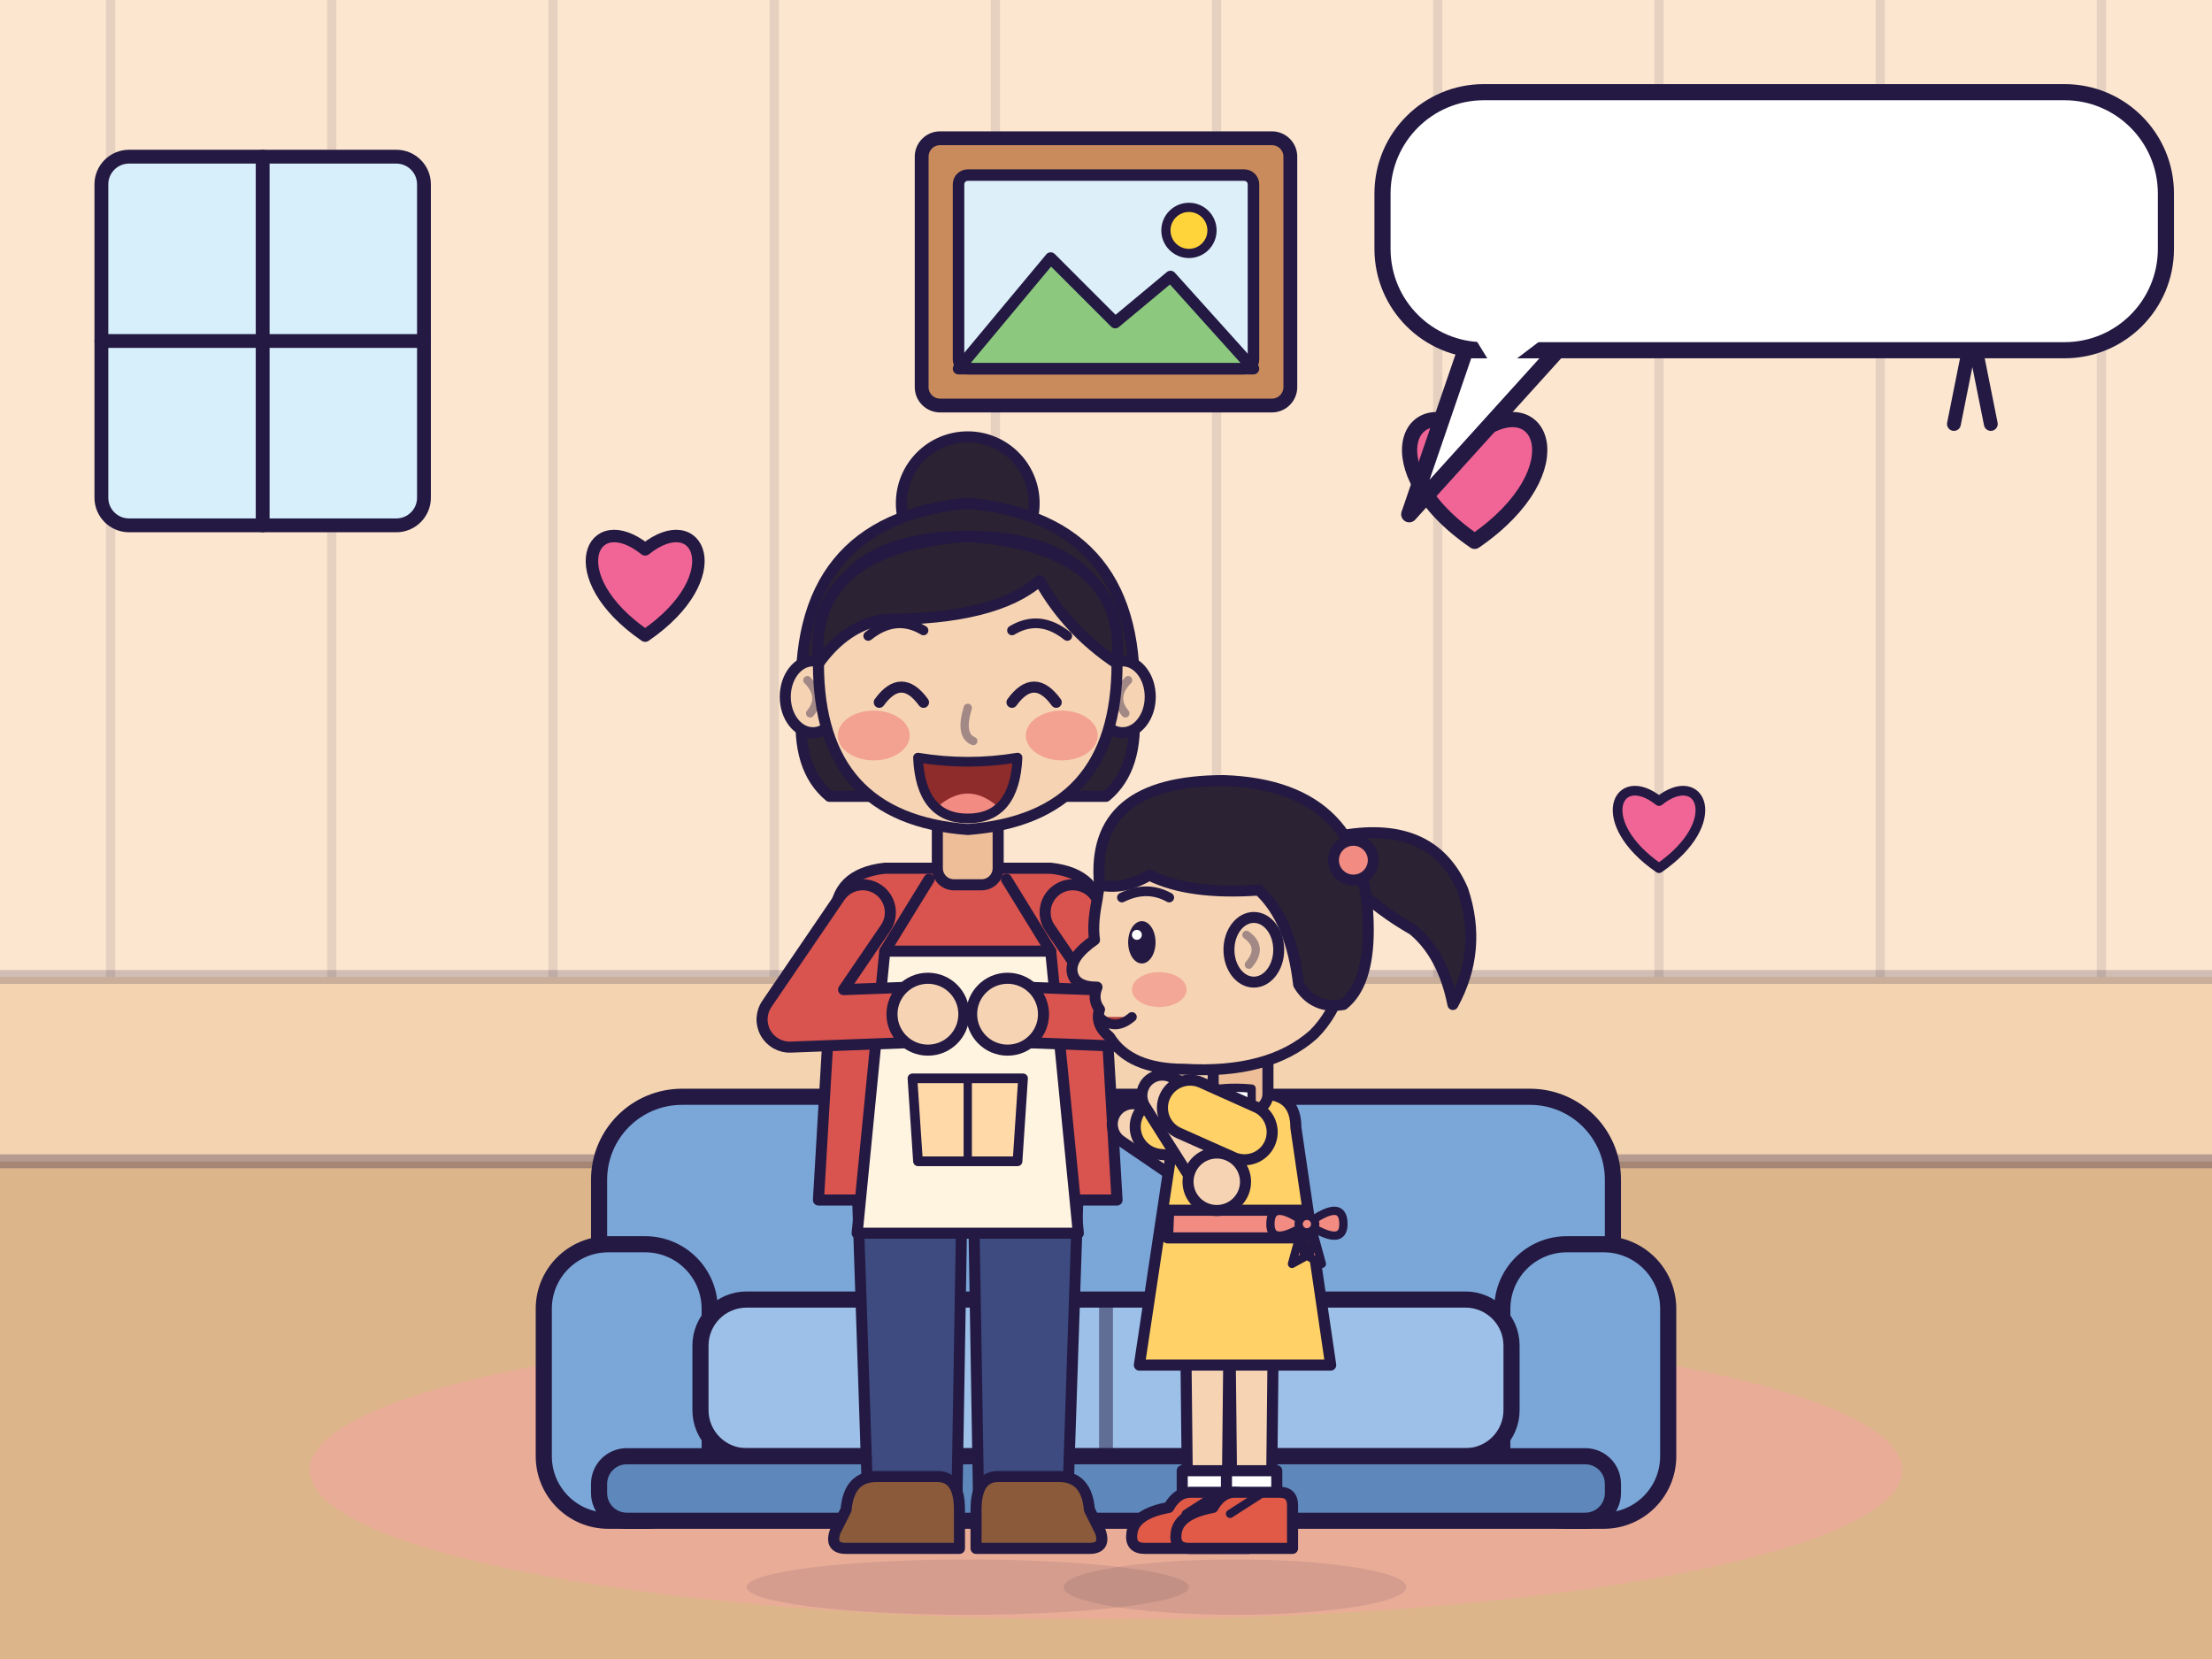
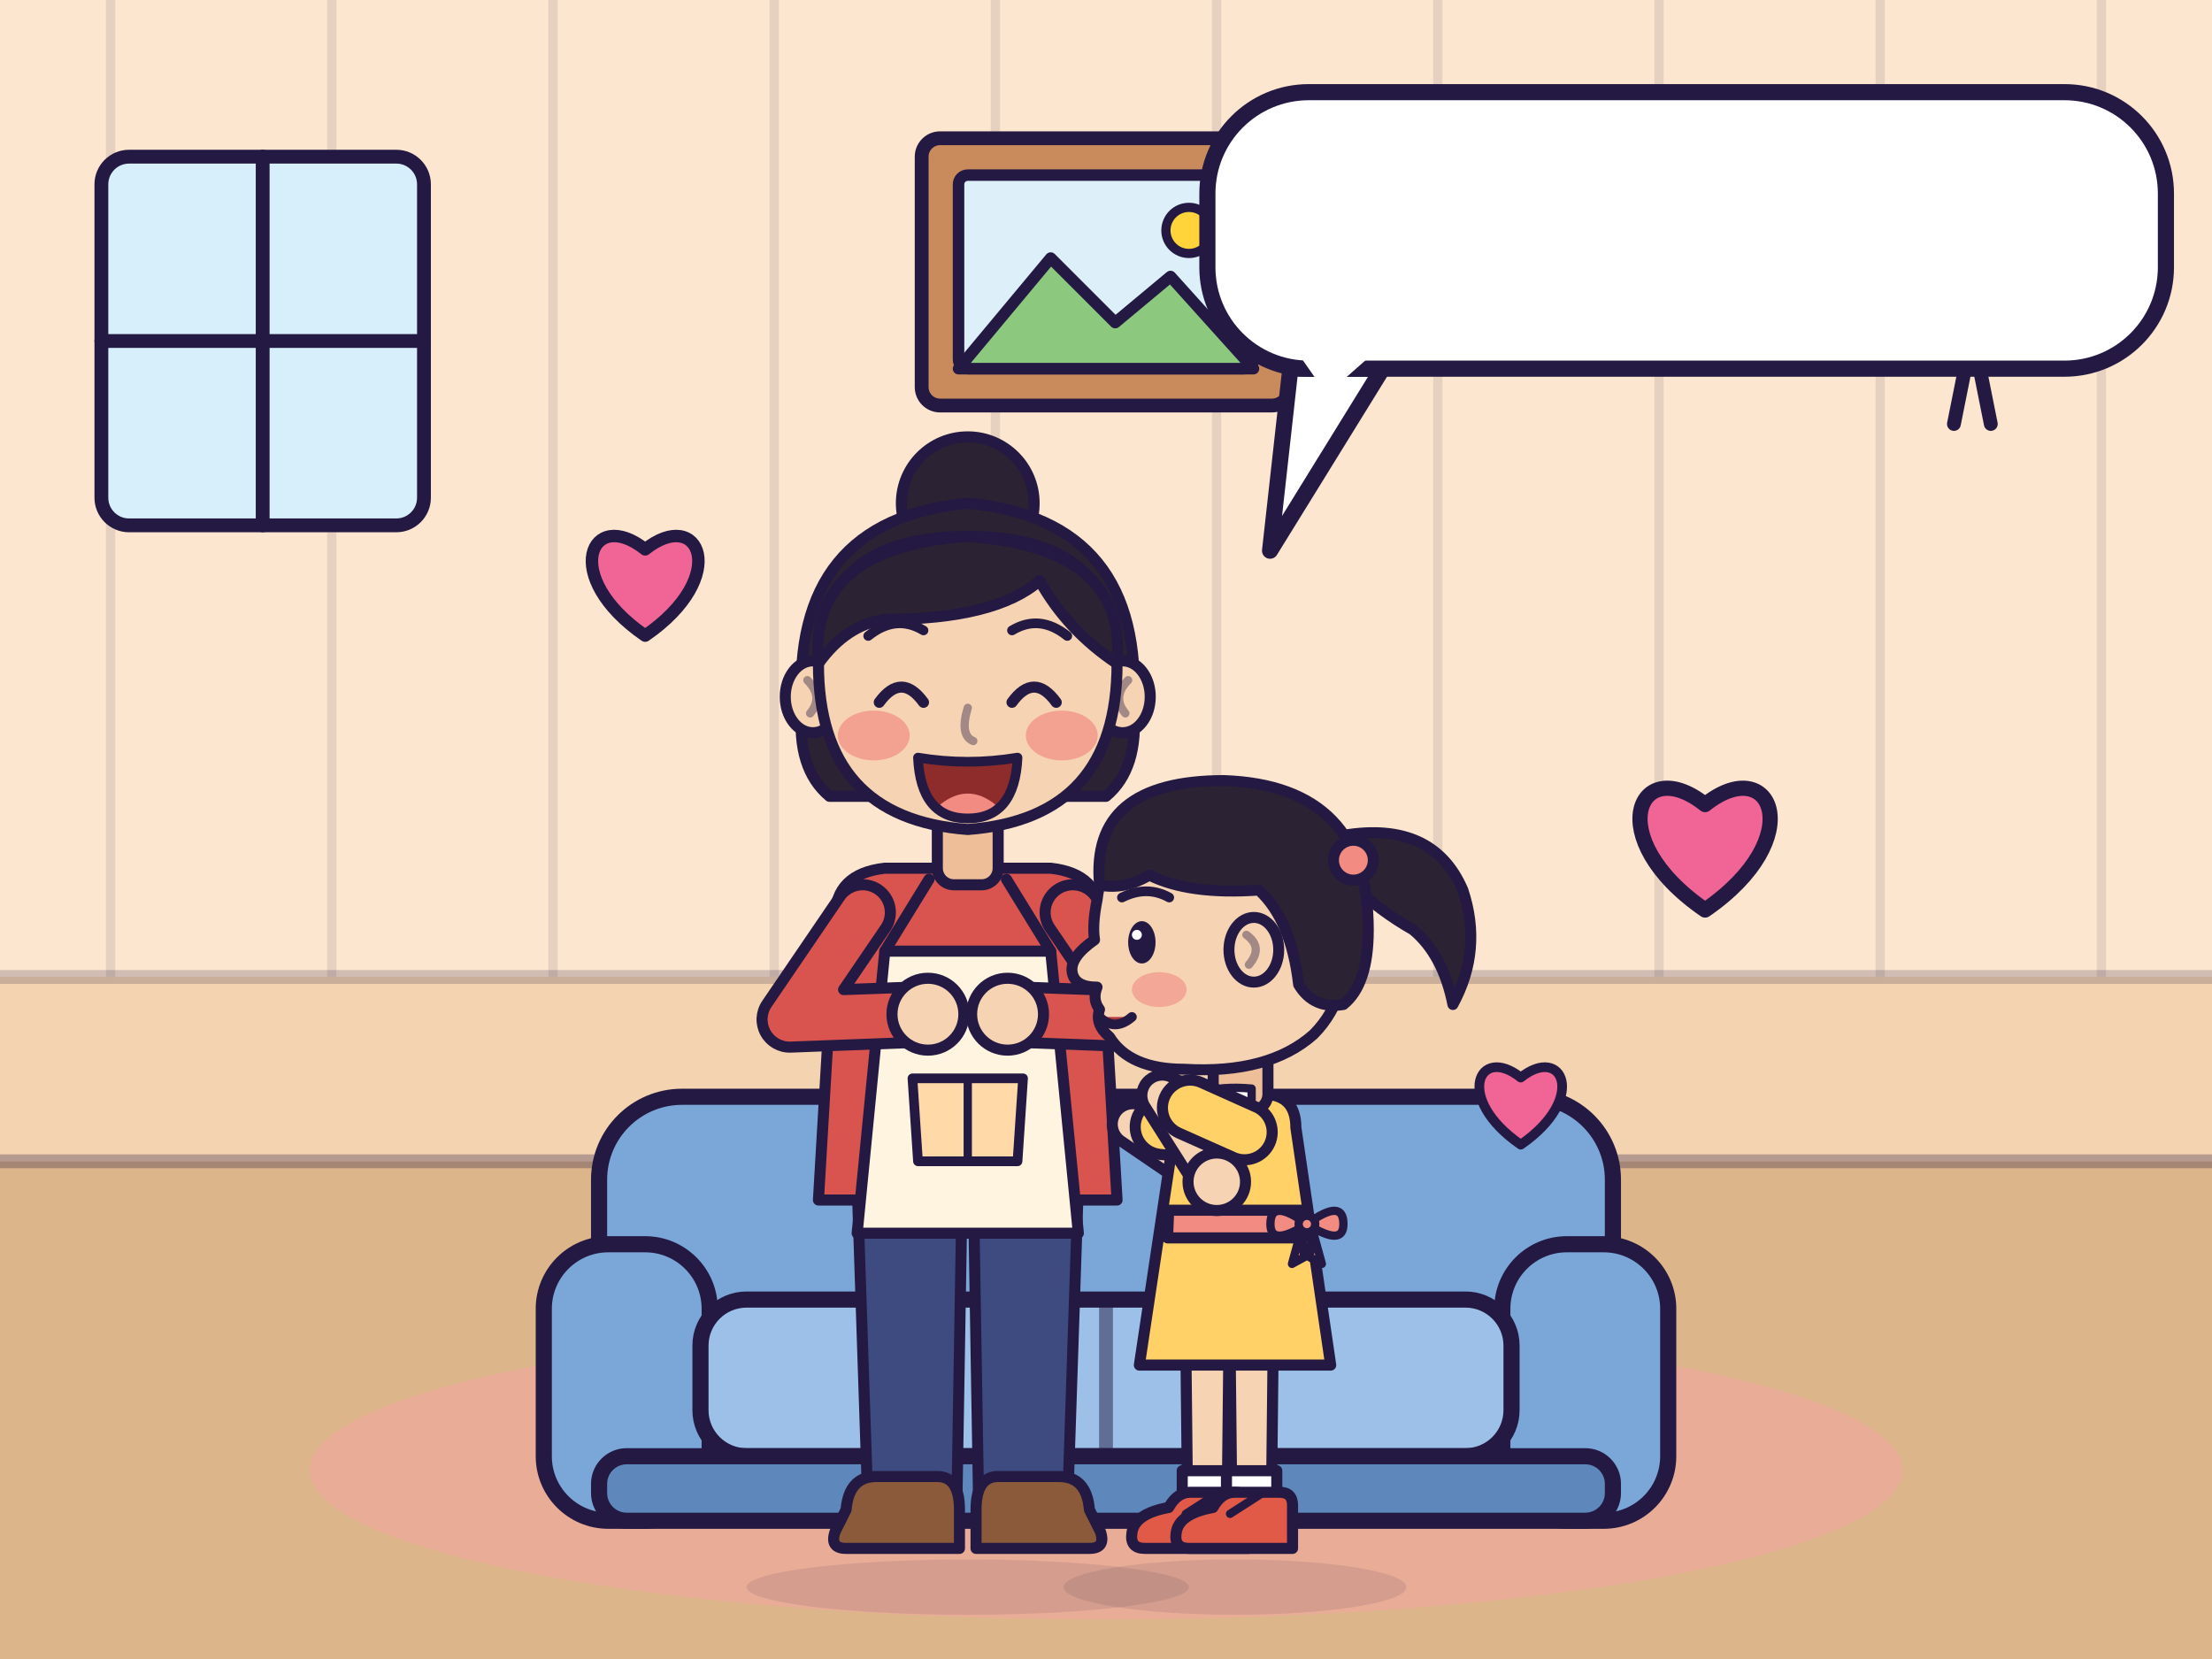
<svg xmlns="http://www.w3.org/2000/svg" viewBox="0 0 480 360" role="img" aria-label="Mom and Little Sister hug tight in the living room, hearts floating around them. Little Sister: &quot;妈妈，我爱你！&quot;">
  <g stroke="#231942" stroke-width="3.5" stroke-linejoin="round" stroke-linecap="round">
    <rect x="0" y="0" width="480" height="360" fill="#FCE6CF" stroke="none" />
    <path d="M24 0L24 212M72 0L72 212M120 0L120 212M168 0L168 212M216 0L216 212M264 0L264 212M312 0L312 212M360 0L360 212M408 0L408 212M456 0L456 212" fill="none" stroke-width="2" opacity="0.1" />
    <rect x="0" y="212" width="480" height="40" fill="#F3D3B0" stroke="none" />
    <path d="M0 212L480 212" fill="none" stroke-width="3" opacity="0.2" />
    <rect x="0" y="252" width="480" height="108" fill="#DDB58A" stroke="none" />
    <path d="M0 252L480 252" fill="none" stroke-width="3" opacity="0.3" />
    <ellipse cx="240" cy="319" rx="172.8" ry="32.4" fill="#F2A7A0" opacity="0.6" stroke="none" />
    <rect x="22" y="34" width="70" height="80" rx="6" fill="#D7EEFB" stroke-width="3" />
    <path d="M57 34L57 114M22 74L92 74" fill="none" stroke-width="3" />
    <rect x="200" y="30" width="80" height="58" rx="4" fill="#C98B5B" stroke-width="3" />
    <rect x="208" y="38" width="64" height="42" rx="2" fill="#DDF0FA" stroke-width="2.5" />
    <path d="M208 80L228 56L242 70L254 60L272 80Z" fill="#8CC97E" stroke-width="2.5" />
    <circle cx="258" cy="50" r="5" fill="#FFD43B" stroke-width="2" />
    <path d="M428 40L444 56L428 72L412 56Z" fill="#E03131" stroke-width="3" />
    <path d="M428 24L428 40M428 72L424 92M428 72L432 92" fill="none" stroke-width="3" />
    <g transform="translate(240 336)">
      <g class="prop p-sofa">
        <rect x="-110" y="-98" width="220" height="60" rx="18" fill="#7AA6D8" />
        <rect x="-122" y="-66" width="36" height="60" rx="14" fill="#7AA6D8" />
        <rect x="86" y="-66" width="36" height="60" rx="14" fill="#7AA6D8" />
        <rect x="-88" y="-54" width="176" height="34" rx="10" fill="#9CC0E8" />
        <path d="M0-54L0-20" fill="none" stroke-width="3" opacity="0.5" />
        <rect x="-110" y="-20" width="220" height="14" rx="6" fill="#5E88BB" />
      </g>
    </g>
    <g transform="translate(140 140) scale(0.9 0.9)">
      <g class="prop p-heart">
        <path d="M0-2.3C-20.8-16.6-13-33.5 0-23.1C13-33.5 20.8-16.6 0-2.3Z" fill="#F06595" stroke-width="3" />
      </g>
    </g>
-     <g transform="translate(320 120) scale(1.1 1.1)">
+     <g transform="translate(370 200) scale(1.1 1.1)">
      <g class="prop p-heart">
        <path d="M0-2.3C-20.8-16.6-13-33.5 0-23.1C13-33.5 20.8-16.6 0-2.3Z" fill="#F06595" stroke-width="3" />
      </g>
    </g>
-     <g transform="translate(360 190) scale(0.7 0.7)">
+     <g transform="translate(330 250) scale(0.7 0.7)">
      <g class="prop p-heart">
        <path d="M0-2.3C-20.8-16.6-13-33.5 0-23.1C13-33.5 20.8-16.6 0-2.3Z" fill="#F06595" stroke-width="3" />
      </g>
    </g>
    <g transform="translate(210 336) scale(0.6 0.6)">
      <g class="char c-1 ch-mama">
        <g transform="translate(-150 -432)">
          <ellipse class="shadow" cx="150" cy="446" rx="80" ry="10" fill="#231942" stroke="none" opacity="0.1" />
          <g class="figure" stroke="#231942" stroke-width="4" stroke-linejoin="round" stroke-linecap="round">
            <g class="legs">
              <path d="M110 300L148 300L146 420L114 420Z" fill="#3D4B80" />
              <path d="M190 300L152 300L154 420L186 420Z" fill="#3D4B80" />
              <path d="M147 418Q147 406 139 406L117 406Q107 406 106 418L102 426Q100 432 106 432L147 432Z" fill="#8A5A3B" />
              <path d="M153 418Q153 406 161 406L183 406Q193 406 194 418L198 426Q200 432 194 432L153 432Z" fill="#8A5A3B" />
            </g>
            <g transform="translate(150 300)">
              <g class="upper">
                <g transform="translate(-150 -300)">
                  <g class="body">
                    <path d="M102 204Q102 188 120 186L180 186Q198 188 198 204L204 306L96 306Z" fill="#D9534F" />
                    <path class="apron" d="M120 216L180 216L190 318L110 318Z" fill="#FFF4E0" />
                    <path d="M120 216L136 190M180 216L164 190" fill="none" stroke-width="4" />
                    <path d="M130 262L170 262L168 292L132 292Z" fill="#FFD9A8" stroke-width="3.5" />
                    <path d="M150 262L150 292" fill="none" stroke-width="3" />
                    <g class="neck">
                      <rect x="139" y="164" width="22" height="28" rx="6" fill="#EDBE98" />
                    </g>
                  </g>
                  <g transform="translate(150 172)">
                    <g class="head">
                      <g transform="translate(-150 -172)">
                        <g transform="translate(150 118) scale(1)" stroke-width="4">
                          <g class="hair-back">
                            <circle cx="0" cy="-64" r="24" fill="#2B2233" />
                            <path d="M-60 10Q-64-58 0-64Q64-58 60 10Q62 32 50 42L-50 42Q-62 32-60 10Z" fill="#2B2233" />
                          </g>
                          <g class="ears">
                            <ellipse cx="-56" cy="6" rx="10" ry="13" fill="#F6D3B3" />
                            <ellipse cx="56" cy="6" rx="10" ry="13" fill="#F6D3B3" />
                            <path d="M-58 0Q-52 6-57 12" fill="none" stroke-width="3" opacity="0.4" />
                            <path d="M58 0Q52 6 57 12" fill="none" stroke-width="3" opacity="0.4" />
                          </g>
                          <path class="face" d="M-54-6Q-54-52 0-52Q54-52 54-6Q54 50 0 54Q-54 50-54-6Z" fill="#F6D3B3" />
                          <g class="hair">
                            <path d="M-54-6Q-58-48 0-52Q58-48 54-6Q36-18 26-36Q10-22-30-22Q-44-20-54-6Z" fill="#2B2233" />
                          </g>
                          <g class="cheeks">
                            <ellipse cx="-34" cy="20" rx="13" ry="9" fill="#F28B82" stroke="none" opacity="0.7" />
                            <ellipse cx="34" cy="20" rx="13" ry="9" fill="#F28B82" stroke="none" opacity="0.7" />
                          </g>
                          <g class="brows">
                            <path d="M-36-16Q-26-24-16-18M16-18Q26-24 36-16" fill="none" stroke-width="3.5" />
                          </g>
                          <g transform="translate(0 4)">
                            <g class="eyes">
                              <g transform="translate(0 -4)">
                                <path d="M-32 8Q-24-3-16 8M16 8Q24-3 32 8" fill="none" stroke-width="4" />
                              </g>
                            </g>
                          </g>
                          <g class="nose">
                            <path d="M0 10Q-3 20 2 22" fill="none" stroke-width="3" opacity="0.4" />
                          </g>
                          <g class="mouth">
                            <path d="M-18 28Q0 31 18 28Q17 50 0 50Q-17 50-18 28Z" fill="#8E2B2B" stroke="none" />
                            <path d="M-10 45Q0 37 10 45Q6 50 0 50Q-6 50-10 45Z" fill="#F28B82" stroke="none" />
                            <path d="M-18 28Q0 31 18 28Q17 50 0 50Q-17 50-18 28Z" fill="none" stroke-width="3.5" />
                          </g>
                        </g>
                      </g>
                    </g>
                  </g>
                  <g transform="translate(188 202)">
                    <g class="arm-left">
                      <g transform="translate(-188 -202)">
                        <path d="M179.7 207.6L194.9 229.9L169.8 229A10 10 0 0 0 169 249L214 250.7A10 10 0 0 0 222.6 235L196.3 196.4A10 10 0 0 0 179.7 207.6Z" fill="#D9534F" />
                        <circle class="hand" cx="164.4" cy="238.8" r="13" fill="#F6D3B3" />
                      </g>
                    </g>
                  </g>
                  <g transform="translate(112 202)">
                    <g class="arm-right">
                      <g transform="translate(-112 -202)">
                        <path d="M103.7 196.4L77.4 235A10 10 0 0 0 86 250.7L131 249A10 10 0 0 0 130.2 229L105.1 229.9L120.3 207.6A10 10 0 0 0 103.7 196.4Z" fill="#D9534F" />
                        <circle class="hand" cx="135.6" cy="238.8" r="13" fill="#F6D3B3" />
                      </g>
                    </g>
                  </g>
                </g>
              </g>
            </g>
          </g>
        </g>
      </g>
    </g>
    <g transform="translate(268 336) scale(-0.6 0.6)">
      <g class="char c-2 ch-meimei act">
        <g transform="translate(-150 -432)">
          <ellipse class="shadow" cx="150" cy="446" rx="62" ry="10" fill="#231942" stroke="none" opacity="0.1" />
          <g class="figure" stroke="#231942" stroke-width="4" stroke-linejoin="round" stroke-linecap="round">
            <g class="legs">
              <path d="M151.9 329.7L168.1 329.7L167.1 422.6L152.9 422.6Z" fill="#F6D3B3" />
              <path d="M150.9 403.9L169.1 403.9L169.1 422.6L150.9 422.6Z" fill="#FFFFFF" />
              <path d="M135.9 329.7L152.1 329.7L151.1 422.6L136.9 422.6Z" fill="#F6D3B3" />
              <path d="M134.9 403.9L153.1 403.9L153.1 422.6L134.9 422.6Z" fill="#FFFFFF" />
              <path d="M145.2 432L145.2 416.4Q145.2 411.7 149.9 411.7L166.2 411.7Q170.9 411.7 174 417.2Q186.5 419.5 187.3 426.5Q188.1 432 182.6 432Z" fill="#E05A47" />
              <path d="M156.9 412.5L167.8 419.5" fill="none" stroke-width="3" />
              <path d="M129.2 432L129.2 416.4Q129.2 411.7 133.9 411.7L150.2 411.7Q154.9 411.7 158 417.2Q170.5 419.5 171.3 426.5Q172.1 432 166.6 432Z" fill="#E05A47" />
              <path d="M140.9 412.5L151.8 419.5" fill="none" stroke-width="3" />
            </g>
            <g transform="translate(150 333.7)">
              <g class="upper">
                <g transform="translate(-150 -333.7)">
                  <g transform="translate(154 281.7)">
                    <g class="arm-right">
                      <g transform="translate(-154 -281.7)">
                        <path d="M154.7 289L161.6 287.8L156.6 290.5A7.4 7.4 0 0 0 164.9 302.6L191.3 284.6A7.4 7.4 0 0 0 186.4 271.2L153.3 274.4A7.4 7.4 0 0 0 154.7 289Z" fill="#F6D3B3" />
                        <path d="M155 291.7L177.1 289.5A10 10 0 0 0 175.1 269.6L153 271.8A10 10 0 0 0 155 291.7Z" fill="#FFD166" />
                        <circle class="hand" cx="156.6" cy="299.4" r="10.4" fill="#F6D3B3" />
                      </g>
                    </g>
                  </g>
                  <g class="body">
                    <path d="M128 279.8Q128 267.7 140.1 267.7L159.9 267.7Q172 268.7 172 281.8L184.6 365.7L115.4 365.7Z" fill="#FFD166" />
                    <path d="M126 309.7L174 309.7L174.4 319.7L125.6 319.7Z" fill="#F28B82" />
                    <g class="bow">
                      <path d="M122 316.7L118.6 329.1L123 326.7Z" fill="#F28B82" stroke-width="3" />
                      <path d="M126 316.7L129.4 329.1L125 326.7Z" fill="#F28B82" stroke-width="3" />
                      <path d="M124 314.7Q110.8 305.1 110.8 314.7Q110.8 323.1 124 314.7Z" fill="#F28B82" stroke-width="3" />
                      <path d="M124 314.7Q137.2 305.1 137.2 314.7Q137.2 323.1 124 314.7Z" fill="#F28B82" stroke-width="3" />
                      <circle cx="124" cy="314.7" r="3" fill="#F28B82" stroke-width="3" />
                    </g>
                    <g class="neck">
                      <rect x="138.1" y="250.7" width="19.8" height="23" rx="6" fill="#EDBE98" />
                    </g>
                    <path d="M144 265.7Q166 263.7 174 275.7Q158 283.7 144 275.7Z" fill="#FFFFFF" stroke-width="3" />
                  </g>
                  <g transform="translate(152 258.7)">
                    <g class="head">
                      <g transform="translate(-152 -258.7)">
                        <g transform="translate(154 210.1) scale(0.9)" stroke-width="4.4">
                          <g class="hair-back">
                            <path d="M-48-40Q-84-46-96-18Q-104 6-92 28Q-88 8-76-2Q-62-10-52-20Z" fill="#2B2233" />
                          </g>
                          <path class="face" d="M-50-8Q-52-54 0-54Q46-54 51-14Q53-4 52 2Q62 9 61 15Q60 21 51 21Q53 26 50 30Q52 36 46 41Q38 54 16 54Q-18 56-36 40Q-52 24-50-8Z" fill="#F6D3B3" />
                          <g class="hair">
                            <path d="M50-20Q54-62 0-62Q-58-60-58-2Q-58 20-48 28Q-36 30-30 20Q-27-6-14-18Q14-16 30-24Q40-18 50-20Z" fill="#2B2233" />
                            <circle cx="-52" cy="-30" r="8" fill="#F28B82" />
                          </g>
                          <g class="ears">
                            <ellipse cx="-12" cy="6" rx="10" ry="13" fill="#F6D3B3" />
                            <path d="M-9 0Q-16 5-10 12" fill="none" stroke-width="3.3" opacity="0.4" />
                          </g>
                          <g class="cheeks">
                            <ellipse cx="26" cy="22" rx="11" ry="7" fill="#F28B82" stroke="none" opacity="0.6" />
                          </g>
                          <g class="brows">
                            <path d="M22-15Q31-20 41-15" fill="none" stroke-width="3.9" />
                          </g>
                          <g transform="translate(33 3)">
                            <g class="eyes">
                              <g transform="translate(-33 -3)">
                                <ellipse cx="33" cy="3" rx="5.5" ry="8.5" fill="#231942" stroke="none" />
                                <circle cx="35" cy="0" r="2" fill="#FFFFFF" stroke="none" />
                              </g>
                            </g>
                          </g>
                          <g class="mouth">
                            <path d="M37 33Q44 39 50 33" fill="#B23A3A" stroke-width="3.9" />
                          </g>
                        </g>
                      </g>
                    </g>
                  </g>
                  <g transform="translate(146 281.7)">
                    <g class="arm-left">
                      <g transform="translate(-146 -281.7)">
                        <path d="M149 288.4L157.1 284.8L153.1 291.2A7.4 7.4 0 0 0 165.5 299.1L182.6 272.1A7.4 7.4 0 0 0 173.4 261.4L143 275A7.4 7.4 0 0 0 149 288.4Z" fill="#F6D3B3" />
                        <path d="M150.1 290.8L170.3 281.8A10 10 0 0 0 162.2 263.5L141.9 272.6A10 10 0 0 0 150.1 290.8Z" fill="#FFD166" />
                        <circle class="hand" cx="156.6" cy="299.4" r="10.4" fill="#F6D3B3" />
                      </g>
                    </g>
                  </g>
                </g>
              </g>
            </g>
          </g>
        </g>
      </g>
    </g>
-     <g transform="translate(305.8 111.6)">
+     <g transform="translate(275.6 119.5)">
      <g class="bubble b-1 has-text">
-         <g transform="translate(-305.8 -111.6)">
-           <path d="M318 76L305.8 111.6L338 76Z" fill="#FFFFFF" />
-           <rect x="300" y="20" width="170" height="56" rx="22" fill="#FFFFFF" />
-           <path d="M319.2 72L324.8 81.1L336.8 72Z" fill="#FFFFFF" stroke="none" />
+         <g transform="translate(-275.6 -119.5)">
+           <path d="M280 80L275.6 119.5L300 80Z" fill="#FFFFFF" />
+           <rect x="262" y="20" width="208" height="60" rx="22" fill="#FFFFFF" />
+           <path d="M281.2 76L287.9 85.6L298.8 76Z" fill="#FFFFFF" stroke="none" />
        </g>
      </g>
    </g>
  </g>
</svg>
